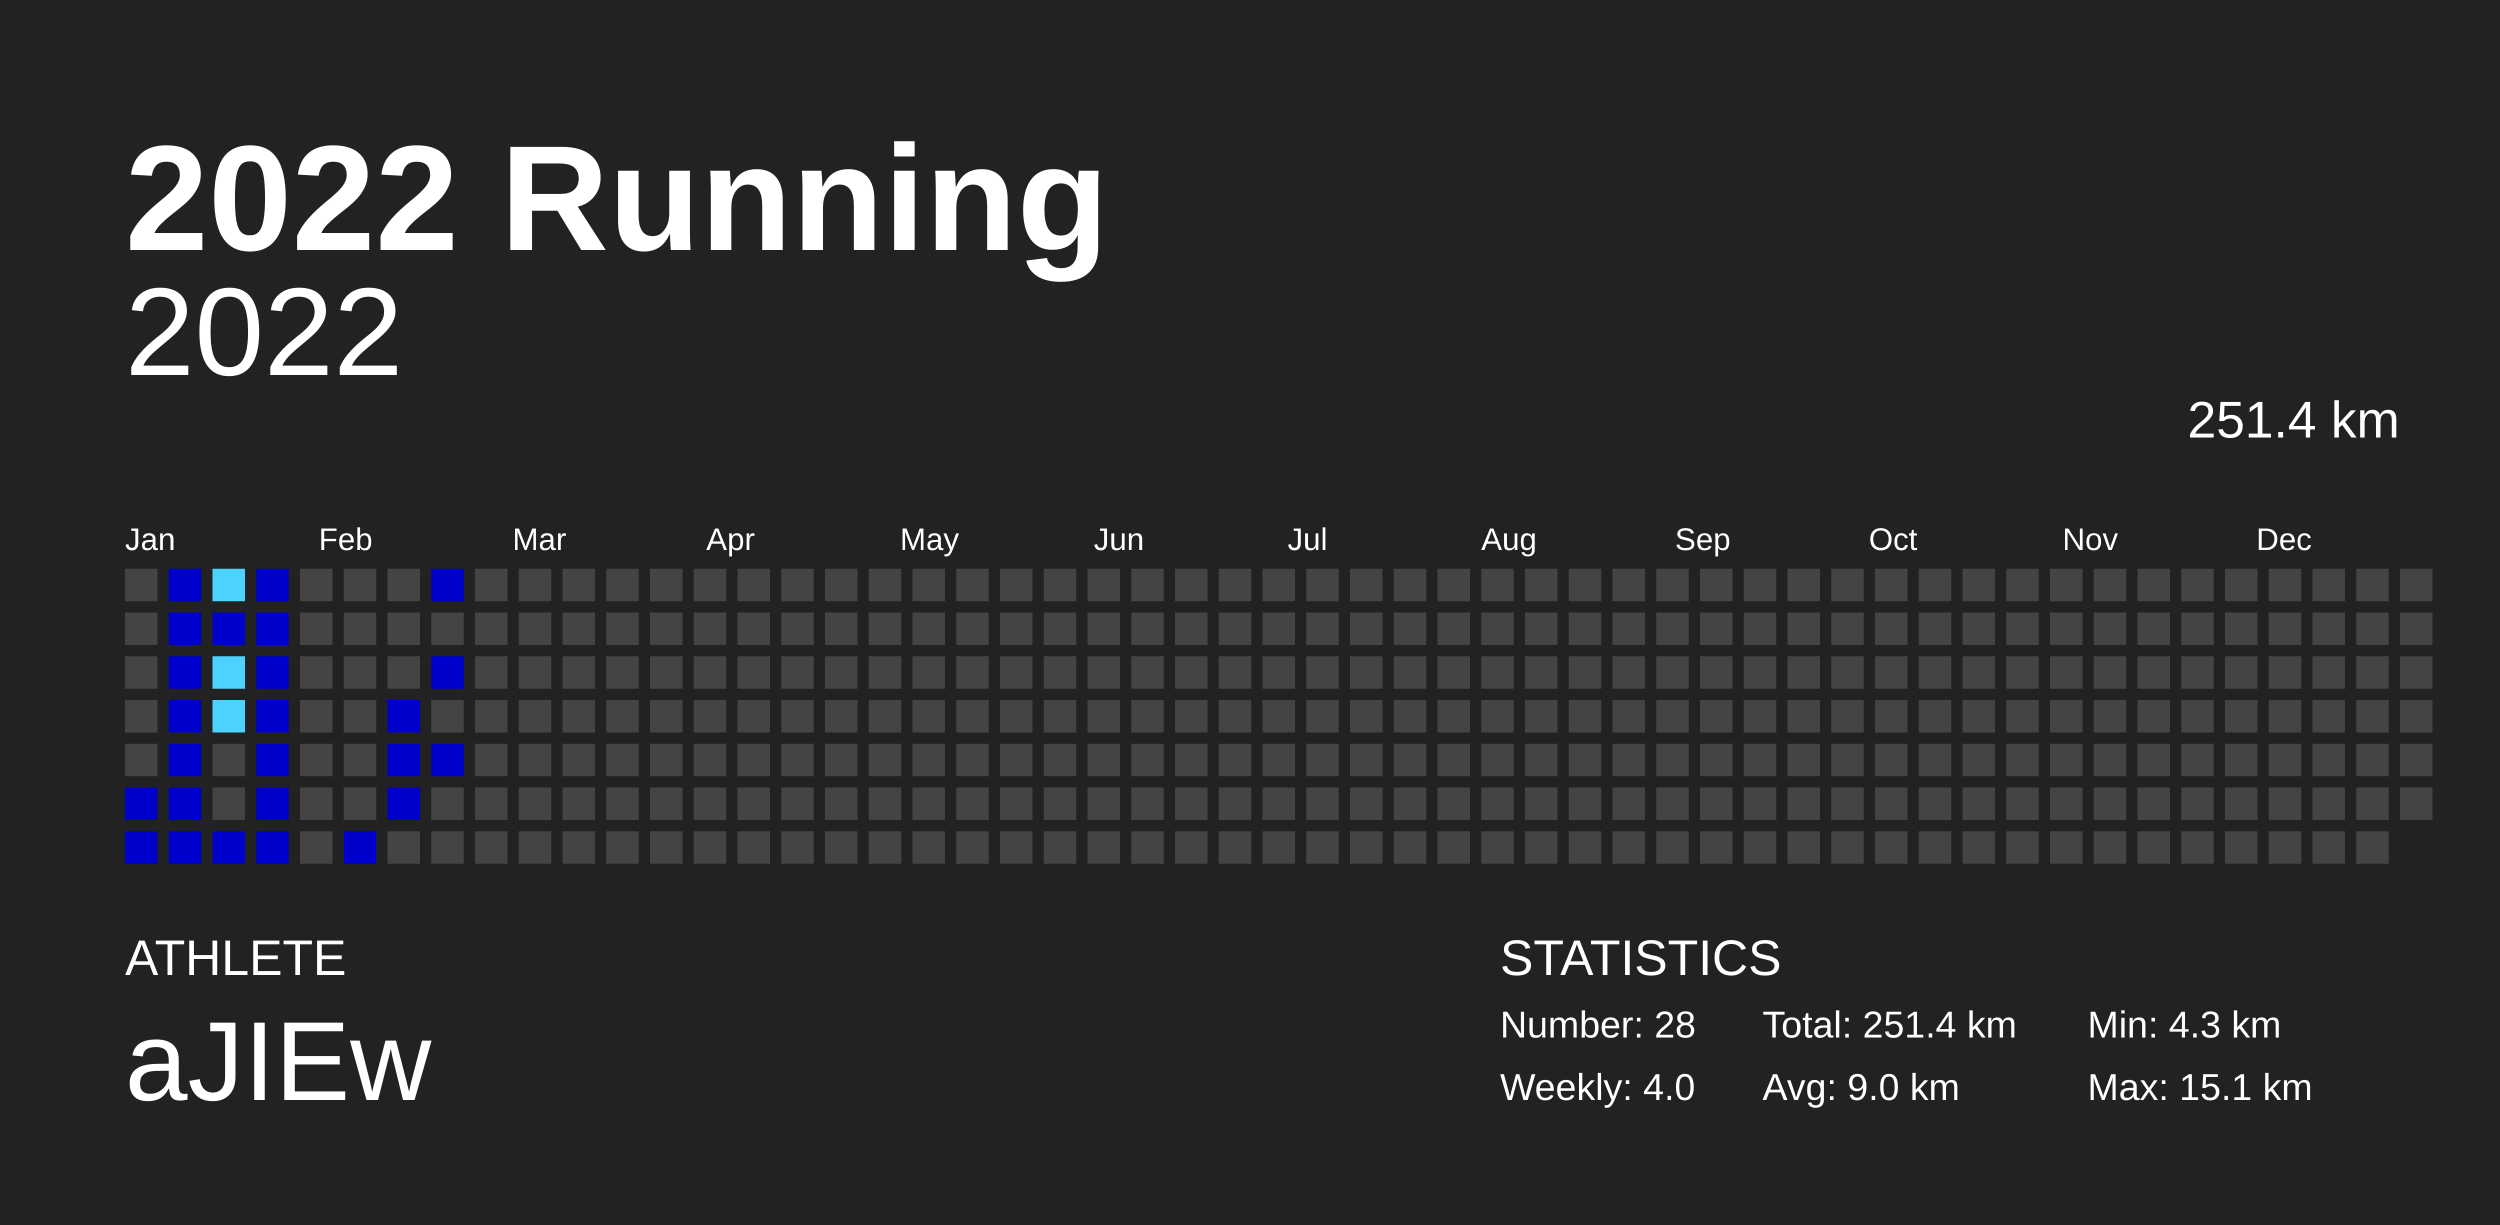
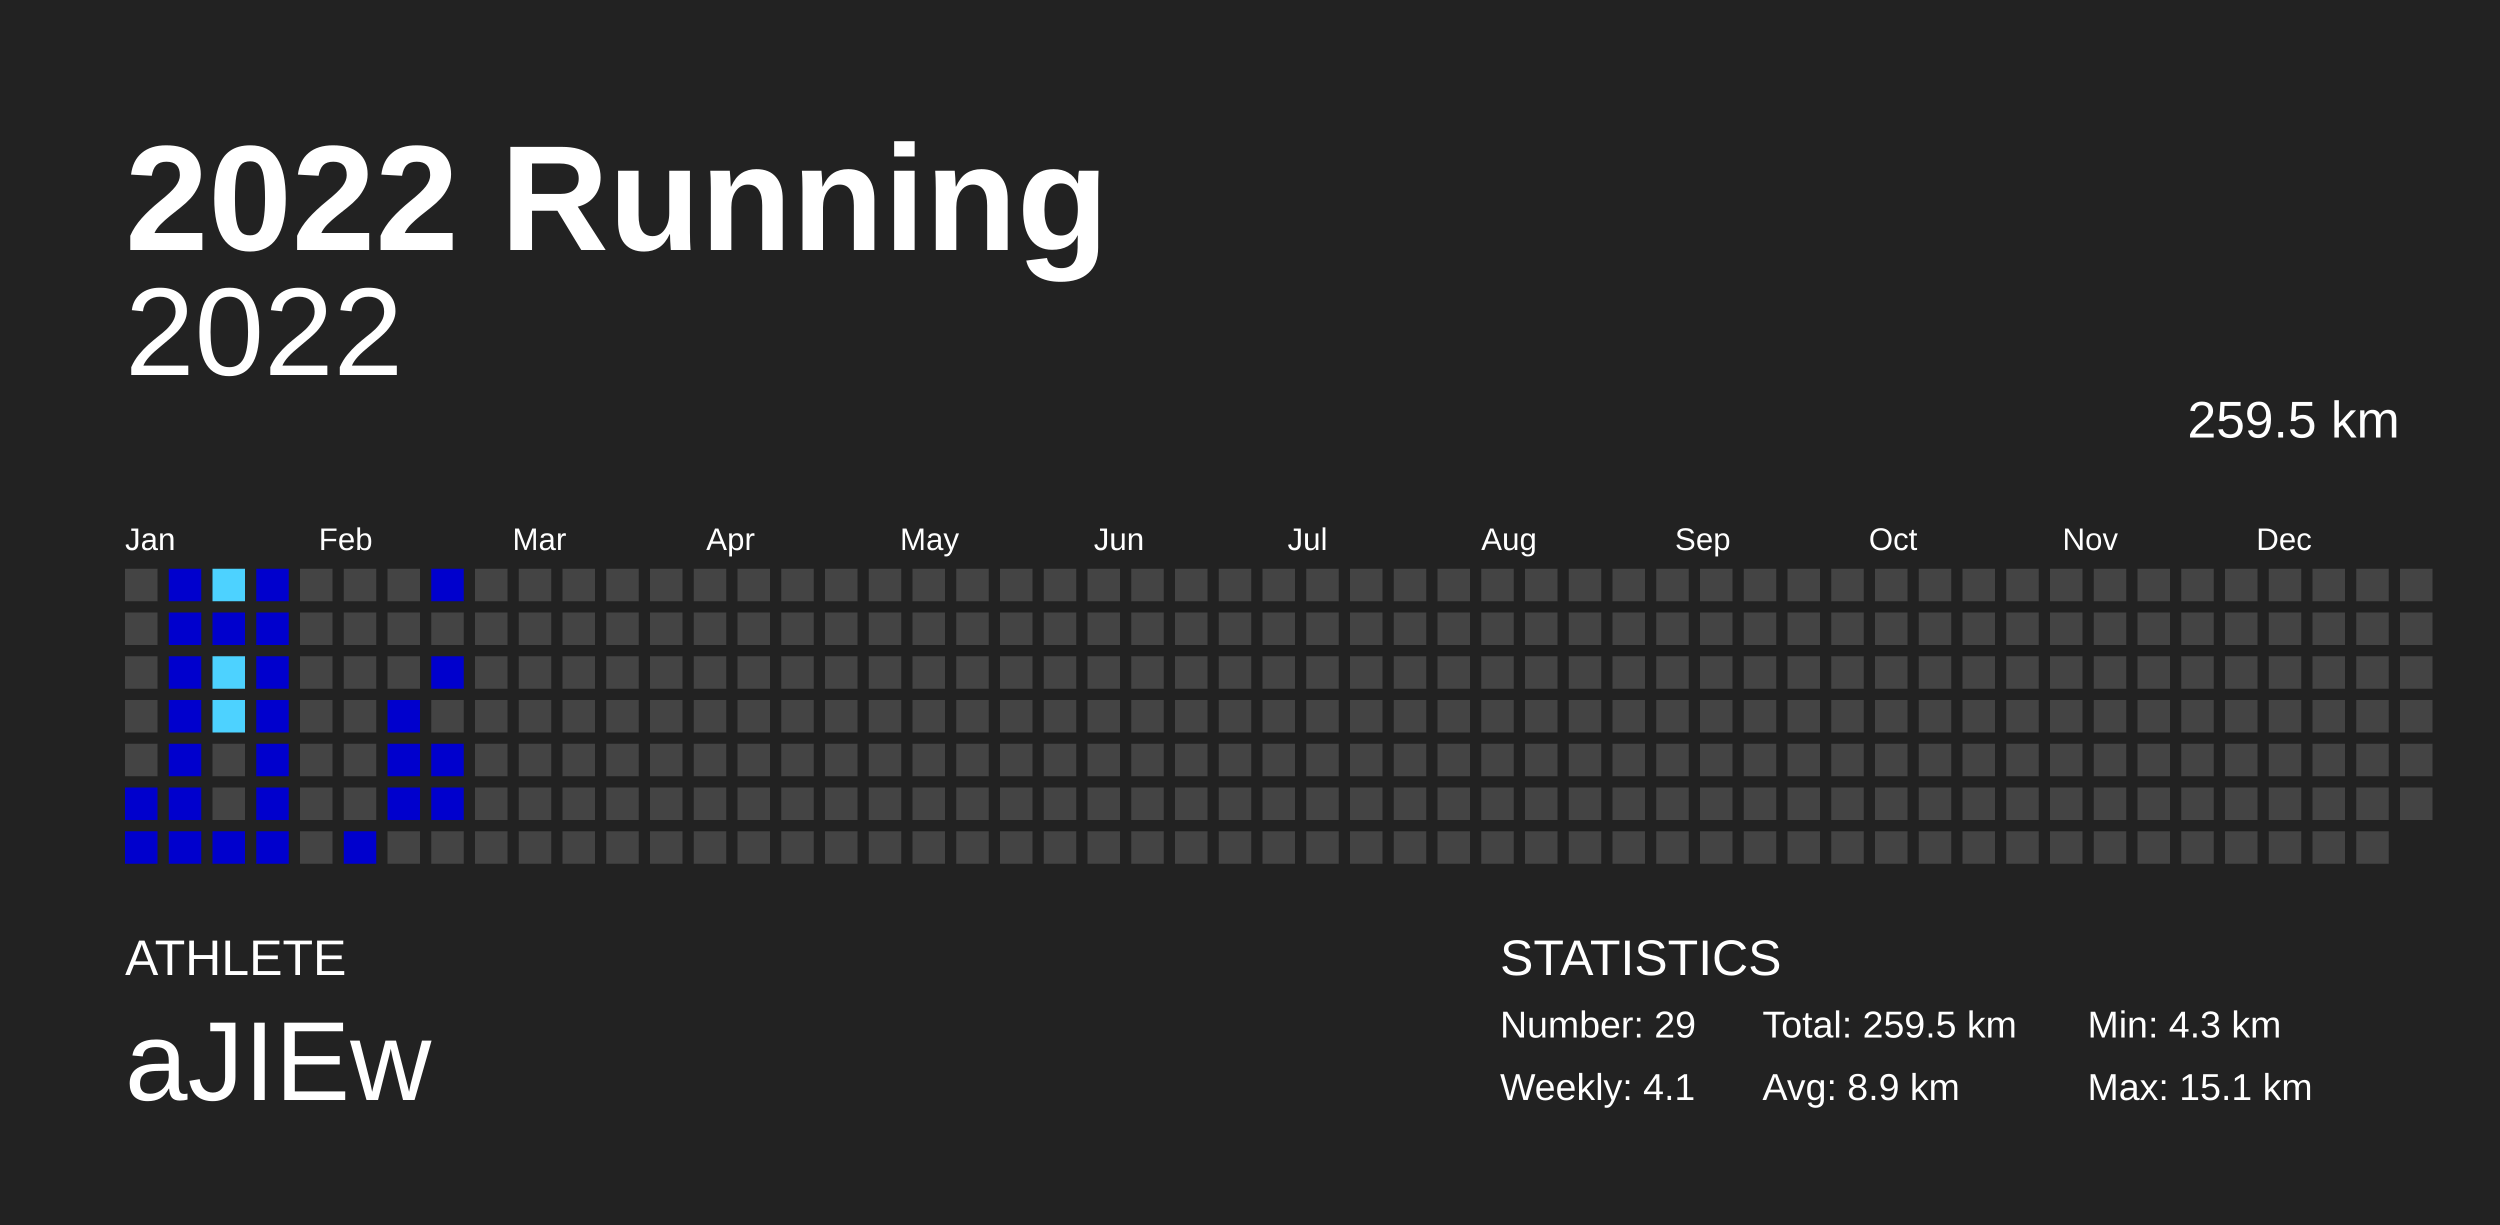
<svg xmlns="http://www.w3.org/2000/svg" baseProfile="full" height="98mm" version="1.1" viewBox="0,0,200,98" width="200mm">
  <defs />
  <rect fill="#222222" height="98" width="200" x="0" y="0" />
  <text fill="#FFFFFF" style="font-size:12px; font-family:Arial; font-weight:bold;" x="10" y="20">2022 Running</text>
  <text fill="#FFFFFF" style="font-size:4px; font-family:Arial" x="10" y="78">ATHLETE</text>
  <text fill="#FFFFFF" style="font-size:9px; font-family:Arial" x="10" y="88">aJIEw</text>
  <text fill="#FFFFFF" style="font-size:4px; font-family:Arial" x="120" y="78">STATISTICS</text>
-   <text fill="#FFFFFF" style="font-size:3px; font-family:Arial" x="120" y="83">Number: 28</text>
-   <text fill="#FFFFFF" style="font-size:3px; font-family:Arial" x="120" y="88">Weekly: 4.0</text>
-   <text fill="#FFFFFF" style="font-size:3px; font-family:Arial" x="141" y="83">Total: 251.4 km</text>
-   <text fill="#FFFFFF" style="font-size:3px; font-family:Arial" x="141" y="88">Avg: 9.0 km</text>
+   <text fill="#FFFFFF" style="font-size:3px; font-family:Arial" x="120" y="83">Number: 29</text>
+   <text fill="#FFFFFF" style="font-size:3px; font-family:Arial" x="120" y="88">Weekly: 4.1</text>
+   <text fill="#FFFFFF" style="font-size:3px; font-family:Arial" x="141" y="83">Total: 259.5 km</text>
+   <text fill="#FFFFFF" style="font-size:3px; font-family:Arial" x="141" y="88">Avg: 8.9 km</text>
  <text fill="#FFFFFF" style="font-size:3px; font-family:Arial" x="167" y="83">Min: 4.3 km</text>
  <text fill="#FFFFFF" style="font-size:3px; font-family:Arial" x="167" y="88">Max: 15.1 km</text>
  <text alignment-baseline="hanging" fill="#FFFFFF" style="font-size:10.0px; font-family:Arial;" x="10" y="30">2022</text>
-   <text alignment-baseline="hanging" fill="#FFFFFF" style="font-size:4.125px; font-family:Arial;" x="175" y="35">251.4 km</text>
+   <text alignment-baseline="hanging" fill="#FFFFFF" style="font-size:4.125px; font-family:Arial;" x="175" y="35">259.5 km</text>
  <text fill="#FFFFFF" style="font-size:2.5px; font-family:Arial" x="10.0" y="44">Jan</text>
  <text fill="#FFFFFF" style="font-size:2.5px; font-family:Arial" x="25.5" y="44">Feb</text>
  <text fill="#FFFFFF" style="font-size:2.5px; font-family:Arial" x="41.0" y="44">Mar</text>
  <text fill="#FFFFFF" style="font-size:2.5px; font-family:Arial" x="56.5" y="44">Apr</text>
  <text fill="#FFFFFF" style="font-size:2.5px; font-family:Arial" x="72.0" y="44">May</text>
  <text fill="#FFFFFF" style="font-size:2.5px; font-family:Arial" x="87.5" y="44">Jun</text>
  <text fill="#FFFFFF" style="font-size:2.5px; font-family:Arial" x="103.0" y="44">Jul</text>
  <text fill="#FFFFFF" style="font-size:2.5px; font-family:Arial" x="118.5" y="44">Aug</text>
  <text fill="#FFFFFF" style="font-size:2.5px; font-family:Arial" x="134.0" y="44">Sep</text>
  <text fill="#FFFFFF" style="font-size:2.5px; font-family:Arial" x="149.5" y="44">Oct</text>
  <text fill="#FFFFFF" style="font-size:2.5px; font-family:Arial" x="165.0" y="44">Nov</text>
  <text fill="#FFFFFF" style="font-size:2.5px; font-family:Arial" x="180.5" y="44">Dec</text>
  <rect fill="#444444" height="2.6" width="2.6" x="10.0" y="45.5" />
  <rect fill="#444444" height="2.6" width="2.6" x="10.0" y="49.0" />
  <rect fill="#444444" height="2.6" width="2.6" x="10.0" y="52.5" />
  <rect fill="#444444" height="2.6" width="2.6" x="10.0" y="56.0" />
  <rect fill="#444444" height="2.6" width="2.6" x="10.0" y="59.5" />
  <rect fill="mediumblue" height="2.6" width="2.6" x="10.0" y="63.0" />
  <rect fill="mediumblue" height="2.6" width="2.6" x="10.0" y="66.5" />
  <rect fill="mediumblue" height="2.6" width="2.6" x="13.5" y="45.5" />
  <rect fill="mediumblue" height="2.6" width="2.6" x="13.5" y="49.0" />
  <rect fill="mediumblue" height="2.6" width="2.6" x="13.5" y="52.5" />
  <rect fill="mediumblue" height="2.6" width="2.6" x="13.5" y="56.0" />
  <rect fill="mediumblue" height="2.6" width="2.6" x="13.5" y="59.5" />
  <rect fill="mediumblue" height="2.6" width="2.6" x="13.5" y="63.0" />
  <rect fill="mediumblue" height="2.6" width="2.6" x="13.5" y="66.5" />
  <rect fill="#4dd2ff" height="2.6" width="2.6" x="17.0" y="45.5" />
  <rect fill="mediumblue" height="2.6" width="2.6" x="17.0" y="49.0" />
  <rect fill="#4dd2ff" height="2.6" width="2.6" x="17.0" y="52.5" />
  <rect fill="#4dd2ff" height="2.6" width="2.6" x="17.0" y="56.0" />
  <rect fill="#444444" height="2.6" width="2.6" x="17.0" y="59.5" />
  <rect fill="#444444" height="2.6" width="2.6" x="17.0" y="63.0" />
  <rect fill="mediumblue" height="2.6" width="2.6" x="17.0" y="66.5" />
  <rect fill="mediumblue" height="2.6" width="2.6" x="20.5" y="45.5" />
  <rect fill="mediumblue" height="2.6" width="2.6" x="20.5" y="49.0" />
  <rect fill="mediumblue" height="2.6" width="2.6" x="20.5" y="52.5" />
  <rect fill="mediumblue" height="2.6" width="2.6" x="20.5" y="56.0" />
  <rect fill="mediumblue" height="2.6" width="2.6" x="20.5" y="59.5" />
  <rect fill="mediumblue" height="2.6" width="2.6" x="20.5" y="63.0" />
  <rect fill="mediumblue" height="2.6" width="2.6" x="20.5" y="66.5" />
  <rect fill="#444444" height="2.6" width="2.6" x="24.0" y="45.5" />
  <rect fill="#444444" height="2.6" width="2.6" x="24.0" y="49.0" />
  <rect fill="#444444" height="2.6" width="2.6" x="24.0" y="52.5" />
  <rect fill="#444444" height="2.6" width="2.6" x="24.0" y="56.0" />
  <rect fill="#444444" height="2.6" width="2.6" x="24.0" y="59.5" />
  <rect fill="#444444" height="2.6" width="2.6" x="24.0" y="63.0" />
  <rect fill="#444444" height="2.6" width="2.6" x="24.0" y="66.5" />
  <rect fill="#444444" height="2.6" width="2.6" x="27.5" y="45.5" />
  <rect fill="#444444" height="2.6" width="2.6" x="27.5" y="49.0" />
  <rect fill="#444444" height="2.6" width="2.6" x="27.5" y="52.5" />
  <rect fill="#444444" height="2.6" width="2.6" x="27.5" y="56.0" />
  <rect fill="#444444" height="2.6" width="2.6" x="27.5" y="59.5" />
  <rect fill="#444444" height="2.6" width="2.6" x="27.5" y="63.0" />
  <rect fill="mediumblue" height="2.6" width="2.6" x="27.5" y="66.5" />
  <rect fill="#444444" height="2.6" width="2.6" x="31.0" y="45.5" />
  <rect fill="#444444" height="2.6" width="2.6" x="31.0" y="49.0" />
  <rect fill="#444444" height="2.6" width="2.6" x="31.0" y="52.5" />
  <rect fill="mediumblue" height="2.6" width="2.6" x="31.0" y="56.0" />
  <rect fill="mediumblue" height="2.6" width="2.6" x="31.0" y="59.5" />
  <rect fill="mediumblue" height="2.6" width="2.6" x="31.0" y="63.0" />
  <rect fill="#444444" height="2.6" width="2.6" x="31.0" y="66.5" />
  <rect fill="mediumblue" height="2.6" width="2.6" x="34.5" y="45.5" />
  <rect fill="#444444" height="2.6" width="2.6" x="34.5" y="49.0" />
  <rect fill="mediumblue" height="2.6" width="2.6" x="34.5" y="52.5" />
  <rect fill="#444444" height="2.6" width="2.6" x="34.5" y="56.0" />
  <rect fill="mediumblue" height="2.6" width="2.6" x="34.5" y="59.5" />
-   <rect fill="#444444" height="2.6" width="2.6" x="34.5" y="63.0" />
+   <rect fill="mediumblue" height="2.6" width="2.6" x="34.5" y="63.0" />
  <rect fill="#444444" height="2.6" width="2.6" x="34.5" y="66.5" />
  <rect fill="#444444" height="2.6" width="2.6" x="38.0" y="45.5" />
  <rect fill="#444444" height="2.6" width="2.6" x="38.0" y="49.0" />
  <rect fill="#444444" height="2.6" width="2.6" x="38.0" y="52.5" />
  <rect fill="#444444" height="2.6" width="2.6" x="38.0" y="56.0" />
  <rect fill="#444444" height="2.6" width="2.6" x="38.0" y="59.5" />
  <rect fill="#444444" height="2.6" width="2.6" x="38.0" y="63.0" />
  <rect fill="#444444" height="2.6" width="2.6" x="38.0" y="66.5" />
  <rect fill="#444444" height="2.6" width="2.6" x="41.5" y="45.5" />
  <rect fill="#444444" height="2.6" width="2.6" x="41.5" y="49.0" />
  <rect fill="#444444" height="2.6" width="2.6" x="41.5" y="52.5" />
  <rect fill="#444444" height="2.6" width="2.6" x="41.5" y="56.0" />
  <rect fill="#444444" height="2.6" width="2.6" x="41.5" y="59.5" />
  <rect fill="#444444" height="2.6" width="2.6" x="41.5" y="63.0" />
  <rect fill="#444444" height="2.6" width="2.6" x="41.5" y="66.5" />
  <rect fill="#444444" height="2.6" width="2.6" x="45.0" y="45.5" />
  <rect fill="#444444" height="2.6" width="2.6" x="45.0" y="49.0" />
  <rect fill="#444444" height="2.6" width="2.6" x="45.0" y="52.5" />
  <rect fill="#444444" height="2.6" width="2.6" x="45.0" y="56.0" />
  <rect fill="#444444" height="2.6" width="2.6" x="45.0" y="59.5" />
  <rect fill="#444444" height="2.6" width="2.6" x="45.0" y="63.0" />
  <rect fill="#444444" height="2.6" width="2.6" x="45.0" y="66.5" />
  <rect fill="#444444" height="2.6" width="2.6" x="48.5" y="45.5" />
  <rect fill="#444444" height="2.6" width="2.6" x="48.5" y="49.0" />
  <rect fill="#444444" height="2.6" width="2.6" x="48.5" y="52.5" />
  <rect fill="#444444" height="2.6" width="2.6" x="48.5" y="56.0" />
  <rect fill="#444444" height="2.6" width="2.6" x="48.5" y="59.5" />
  <rect fill="#444444" height="2.6" width="2.6" x="48.5" y="63.0" />
  <rect fill="#444444" height="2.6" width="2.6" x="48.5" y="66.5" />
  <rect fill="#444444" height="2.6" width="2.6" x="52.0" y="45.5" />
  <rect fill="#444444" height="2.6" width="2.6" x="52.0" y="49.0" />
  <rect fill="#444444" height="2.6" width="2.6" x="52.0" y="52.5" />
  <rect fill="#444444" height="2.6" width="2.6" x="52.0" y="56.0" />
  <rect fill="#444444" height="2.6" width="2.6" x="52.0" y="59.5" />
  <rect fill="#444444" height="2.6" width="2.6" x="52.0" y="63.0" />
  <rect fill="#444444" height="2.6" width="2.6" x="52.0" y="66.5" />
  <rect fill="#444444" height="2.6" width="2.6" x="55.5" y="45.5" />
  <rect fill="#444444" height="2.6" width="2.6" x="55.5" y="49.0" />
  <rect fill="#444444" height="2.6" width="2.6" x="55.5" y="52.5" />
  <rect fill="#444444" height="2.6" width="2.6" x="55.5" y="56.0" />
  <rect fill="#444444" height="2.6" width="2.6" x="55.5" y="59.5" />
  <rect fill="#444444" height="2.6" width="2.6" x="55.5" y="63.0" />
  <rect fill="#444444" height="2.6" width="2.6" x="55.5" y="66.5" />
  <rect fill="#444444" height="2.6" width="2.6" x="59.0" y="45.5" />
  <rect fill="#444444" height="2.6" width="2.6" x="59.0" y="49.0" />
  <rect fill="#444444" height="2.6" width="2.6" x="59.0" y="52.5" />
  <rect fill="#444444" height="2.6" width="2.6" x="59.0" y="56.0" />
  <rect fill="#444444" height="2.6" width="2.6" x="59.0" y="59.5" />
  <rect fill="#444444" height="2.6" width="2.6" x="59.0" y="63.0" />
  <rect fill="#444444" height="2.6" width="2.6" x="59.0" y="66.5" />
  <rect fill="#444444" height="2.6" width="2.6" x="62.5" y="45.5" />
  <rect fill="#444444" height="2.6" width="2.6" x="62.5" y="49.0" />
  <rect fill="#444444" height="2.6" width="2.6" x="62.5" y="52.5" />
  <rect fill="#444444" height="2.6" width="2.6" x="62.5" y="56.0" />
  <rect fill="#444444" height="2.6" width="2.6" x="62.5" y="59.5" />
  <rect fill="#444444" height="2.6" width="2.6" x="62.5" y="63.0" />
  <rect fill="#444444" height="2.6" width="2.6" x="62.5" y="66.5" />
  <rect fill="#444444" height="2.6" width="2.6" x="66.0" y="45.5" />
  <rect fill="#444444" height="2.6" width="2.6" x="66.0" y="49.0" />
  <rect fill="#444444" height="2.6" width="2.6" x="66.0" y="52.5" />
  <rect fill="#444444" height="2.6" width="2.6" x="66.0" y="56.0" />
  <rect fill="#444444" height="2.6" width="2.6" x="66.0" y="59.5" />
  <rect fill="#444444" height="2.6" width="2.6" x="66.0" y="63.0" />
  <rect fill="#444444" height="2.6" width="2.6" x="66.0" y="66.5" />
  <rect fill="#444444" height="2.6" width="2.6" x="69.5" y="45.5" />
  <rect fill="#444444" height="2.6" width="2.6" x="69.5" y="49.0" />
  <rect fill="#444444" height="2.6" width="2.6" x="69.5" y="52.5" />
  <rect fill="#444444" height="2.6" width="2.6" x="69.5" y="56.0" />
  <rect fill="#444444" height="2.6" width="2.6" x="69.5" y="59.5" />
  <rect fill="#444444" height="2.6" width="2.6" x="69.5" y="63.0" />
  <rect fill="#444444" height="2.6" width="2.6" x="69.5" y="66.5" />
  <rect fill="#444444" height="2.6" width="2.6" x="73.0" y="45.5" />
  <rect fill="#444444" height="2.6" width="2.6" x="73.0" y="49.0" />
  <rect fill="#444444" height="2.6" width="2.6" x="73.0" y="52.5" />
  <rect fill="#444444" height="2.6" width="2.6" x="73.0" y="56.0" />
  <rect fill="#444444" height="2.6" width="2.6" x="73.0" y="59.5" />
  <rect fill="#444444" height="2.6" width="2.6" x="73.0" y="63.0" />
  <rect fill="#444444" height="2.6" width="2.6" x="73.0" y="66.5" />
  <rect fill="#444444" height="2.6" width="2.6" x="76.5" y="45.5" />
  <rect fill="#444444" height="2.6" width="2.6" x="76.5" y="49.0" />
  <rect fill="#444444" height="2.6" width="2.6" x="76.5" y="52.5" />
  <rect fill="#444444" height="2.6" width="2.6" x="76.5" y="56.0" />
  <rect fill="#444444" height="2.6" width="2.6" x="76.5" y="59.5" />
  <rect fill="#444444" height="2.6" width="2.6" x="76.5" y="63.0" />
  <rect fill="#444444" height="2.6" width="2.6" x="76.5" y="66.5" />
  <rect fill="#444444" height="2.6" width="2.6" x="80.0" y="45.5" />
  <rect fill="#444444" height="2.6" width="2.6" x="80.0" y="49.0" />
  <rect fill="#444444" height="2.6" width="2.6" x="80.0" y="52.5" />
  <rect fill="#444444" height="2.6" width="2.6" x="80.0" y="56.0" />
  <rect fill="#444444" height="2.6" width="2.6" x="80.0" y="59.5" />
  <rect fill="#444444" height="2.6" width="2.6" x="80.0" y="63.0" />
  <rect fill="#444444" height="2.6" width="2.6" x="80.0" y="66.5" />
  <rect fill="#444444" height="2.6" width="2.6" x="83.5" y="45.5" />
  <rect fill="#444444" height="2.6" width="2.6" x="83.5" y="49.0" />
  <rect fill="#444444" height="2.6" width="2.6" x="83.5" y="52.5" />
  <rect fill="#444444" height="2.6" width="2.6" x="83.5" y="56.0" />
  <rect fill="#444444" height="2.6" width="2.6" x="83.5" y="59.5" />
  <rect fill="#444444" height="2.6" width="2.6" x="83.5" y="63.0" />
  <rect fill="#444444" height="2.6" width="2.6" x="83.5" y="66.5" />
  <rect fill="#444444" height="2.6" width="2.6" x="87.0" y="45.5" />
  <rect fill="#444444" height="2.6" width="2.6" x="87.0" y="49.0" />
  <rect fill="#444444" height="2.6" width="2.6" x="87.0" y="52.5" />
  <rect fill="#444444" height="2.6" width="2.6" x="87.0" y="56.0" />
  <rect fill="#444444" height="2.6" width="2.6" x="87.0" y="59.5" />
  <rect fill="#444444" height="2.6" width="2.6" x="87.0" y="63.0" />
  <rect fill="#444444" height="2.6" width="2.6" x="87.0" y="66.5" />
  <rect fill="#444444" height="2.6" width="2.6" x="90.5" y="45.5" />
  <rect fill="#444444" height="2.6" width="2.6" x="90.5" y="49.0" />
  <rect fill="#444444" height="2.6" width="2.6" x="90.5" y="52.5" />
  <rect fill="#444444" height="2.6" width="2.6" x="90.5" y="56.0" />
  <rect fill="#444444" height="2.6" width="2.6" x="90.5" y="59.5" />
  <rect fill="#444444" height="2.6" width="2.6" x="90.5" y="63.0" />
  <rect fill="#444444" height="2.6" width="2.6" x="90.5" y="66.5" />
  <rect fill="#444444" height="2.6" width="2.6" x="94.0" y="45.5" />
  <rect fill="#444444" height="2.6" width="2.6" x="94.0" y="49.0" />
  <rect fill="#444444" height="2.6" width="2.6" x="94.0" y="52.5" />
  <rect fill="#444444" height="2.6" width="2.6" x="94.0" y="56.0" />
  <rect fill="#444444" height="2.6" width="2.6" x="94.0" y="59.5" />
  <rect fill="#444444" height="2.6" width="2.6" x="94.0" y="63.0" />
  <rect fill="#444444" height="2.6" width="2.6" x="94.0" y="66.5" />
  <rect fill="#444444" height="2.6" width="2.6" x="97.5" y="45.5" />
  <rect fill="#444444" height="2.6" width="2.6" x="97.5" y="49.0" />
  <rect fill="#444444" height="2.6" width="2.6" x="97.5" y="52.5" />
  <rect fill="#444444" height="2.6" width="2.6" x="97.5" y="56.0" />
  <rect fill="#444444" height="2.6" width="2.6" x="97.5" y="59.5" />
  <rect fill="#444444" height="2.6" width="2.6" x="97.5" y="63.0" />
  <rect fill="#444444" height="2.6" width="2.6" x="97.5" y="66.5" />
  <rect fill="#444444" height="2.6" width="2.6" x="101.0" y="45.5" />
  <rect fill="#444444" height="2.6" width="2.6" x="101.0" y="49.0" />
  <rect fill="#444444" height="2.6" width="2.6" x="101.0" y="52.5" />
  <rect fill="#444444" height="2.6" width="2.6" x="101.0" y="56.0" />
  <rect fill="#444444" height="2.6" width="2.6" x="101.0" y="59.5" />
  <rect fill="#444444" height="2.6" width="2.6" x="101.0" y="63.0" />
  <rect fill="#444444" height="2.6" width="2.6" x="101.0" y="66.5" />
  <rect fill="#444444" height="2.6" width="2.6" x="104.5" y="45.5" />
  <rect fill="#444444" height="2.6" width="2.6" x="104.5" y="49.0" />
  <rect fill="#444444" height="2.6" width="2.6" x="104.5" y="52.5" />
  <rect fill="#444444" height="2.6" width="2.6" x="104.5" y="56.0" />
  <rect fill="#444444" height="2.6" width="2.6" x="104.5" y="59.5" />
  <rect fill="#444444" height="2.6" width="2.6" x="104.5" y="63.0" />
  <rect fill="#444444" height="2.6" width="2.6" x="104.5" y="66.5" />
  <rect fill="#444444" height="2.6" width="2.6" x="108.0" y="45.5" />
  <rect fill="#444444" height="2.6" width="2.6" x="108.0" y="49.0" />
  <rect fill="#444444" height="2.6" width="2.6" x="108.0" y="52.5" />
  <rect fill="#444444" height="2.6" width="2.6" x="108.0" y="56.0" />
  <rect fill="#444444" height="2.6" width="2.6" x="108.0" y="59.5" />
  <rect fill="#444444" height="2.6" width="2.6" x="108.0" y="63.0" />
  <rect fill="#444444" height="2.6" width="2.6" x="108.0" y="66.5" />
  <rect fill="#444444" height="2.6" width="2.6" x="111.5" y="45.5" />
  <rect fill="#444444" height="2.6" width="2.6" x="111.5" y="49.0" />
  <rect fill="#444444" height="2.6" width="2.6" x="111.5" y="52.5" />
  <rect fill="#444444" height="2.6" width="2.6" x="111.5" y="56.0" />
  <rect fill="#444444" height="2.6" width="2.6" x="111.5" y="59.5" />
  <rect fill="#444444" height="2.6" width="2.6" x="111.5" y="63.0" />
  <rect fill="#444444" height="2.6" width="2.6" x="111.5" y="66.5" />
  <rect fill="#444444" height="2.6" width="2.6" x="115.0" y="45.5" />
  <rect fill="#444444" height="2.6" width="2.6" x="115.0" y="49.0" />
  <rect fill="#444444" height="2.6" width="2.6" x="115.0" y="52.5" />
  <rect fill="#444444" height="2.6" width="2.6" x="115.0" y="56.0" />
  <rect fill="#444444" height="2.6" width="2.6" x="115.0" y="59.5" />
  <rect fill="#444444" height="2.6" width="2.6" x="115.0" y="63.0" />
  <rect fill="#444444" height="2.6" width="2.6" x="115.0" y="66.5" />
  <rect fill="#444444" height="2.6" width="2.6" x="118.5" y="45.5" />
  <rect fill="#444444" height="2.6" width="2.6" x="118.5" y="49.0" />
  <rect fill="#444444" height="2.6" width="2.6" x="118.5" y="52.5" />
  <rect fill="#444444" height="2.6" width="2.6" x="118.5" y="56.0" />
  <rect fill="#444444" height="2.6" width="2.6" x="118.5" y="59.5" />
  <rect fill="#444444" height="2.6" width="2.6" x="118.5" y="63.0" />
  <rect fill="#444444" height="2.6" width="2.6" x="118.5" y="66.5" />
  <rect fill="#444444" height="2.6" width="2.6" x="122.0" y="45.5" />
  <rect fill="#444444" height="2.6" width="2.6" x="122.0" y="49.0" />
  <rect fill="#444444" height="2.6" width="2.6" x="122.0" y="52.5" />
  <rect fill="#444444" height="2.6" width="2.6" x="122.0" y="56.0" />
  <rect fill="#444444" height="2.6" width="2.6" x="122.0" y="59.5" />
  <rect fill="#444444" height="2.6" width="2.6" x="122.0" y="63.0" />
  <rect fill="#444444" height="2.6" width="2.6" x="122.0" y="66.5" />
  <rect fill="#444444" height="2.6" width="2.6" x="125.5" y="45.5" />
  <rect fill="#444444" height="2.6" width="2.6" x="125.5" y="49.0" />
  <rect fill="#444444" height="2.6" width="2.6" x="125.5" y="52.5" />
  <rect fill="#444444" height="2.6" width="2.6" x="125.5" y="56.0" />
  <rect fill="#444444" height="2.6" width="2.6" x="125.5" y="59.5" />
  <rect fill="#444444" height="2.6" width="2.6" x="125.5" y="63.0" />
  <rect fill="#444444" height="2.6" width="2.6" x="125.5" y="66.5" />
  <rect fill="#444444" height="2.6" width="2.6" x="129.0" y="45.5" />
  <rect fill="#444444" height="2.6" width="2.6" x="129.0" y="49.0" />
  <rect fill="#444444" height="2.6" width="2.6" x="129.0" y="52.5" />
  <rect fill="#444444" height="2.6" width="2.6" x="129.0" y="56.0" />
  <rect fill="#444444" height="2.6" width="2.6" x="129.0" y="59.5" />
  <rect fill="#444444" height="2.6" width="2.6" x="129.0" y="63.0" />
  <rect fill="#444444" height="2.6" width="2.6" x="129.0" y="66.5" />
  <rect fill="#444444" height="2.6" width="2.6" x="132.5" y="45.5" />
  <rect fill="#444444" height="2.6" width="2.6" x="132.5" y="49.0" />
  <rect fill="#444444" height="2.6" width="2.6" x="132.5" y="52.5" />
  <rect fill="#444444" height="2.6" width="2.6" x="132.5" y="56.0" />
  <rect fill="#444444" height="2.6" width="2.6" x="132.5" y="59.5" />
  <rect fill="#444444" height="2.6" width="2.6" x="132.5" y="63.0" />
  <rect fill="#444444" height="2.6" width="2.6" x="132.5" y="66.5" />
  <rect fill="#444444" height="2.6" width="2.6" x="136.0" y="45.5" />
  <rect fill="#444444" height="2.6" width="2.6" x="136.0" y="49.0" />
  <rect fill="#444444" height="2.6" width="2.6" x="136.0" y="52.5" />
  <rect fill="#444444" height="2.6" width="2.6" x="136.0" y="56.0" />
  <rect fill="#444444" height="2.6" width="2.6" x="136.0" y="59.5" />
  <rect fill="#444444" height="2.6" width="2.6" x="136.0" y="63.0" />
  <rect fill="#444444" height="2.6" width="2.6" x="136.0" y="66.5" />
  <rect fill="#444444" height="2.6" width="2.6" x="139.5" y="45.5" />
  <rect fill="#444444" height="2.6" width="2.6" x="139.5" y="49.0" />
  <rect fill="#444444" height="2.6" width="2.6" x="139.5" y="52.5" />
  <rect fill="#444444" height="2.6" width="2.6" x="139.5" y="56.0" />
  <rect fill="#444444" height="2.6" width="2.6" x="139.5" y="59.5" />
  <rect fill="#444444" height="2.6" width="2.6" x="139.5" y="63.0" />
  <rect fill="#444444" height="2.6" width="2.6" x="139.5" y="66.5" />
  <rect fill="#444444" height="2.6" width="2.6" x="143.0" y="45.5" />
  <rect fill="#444444" height="2.6" width="2.6" x="143.0" y="49.0" />
  <rect fill="#444444" height="2.6" width="2.6" x="143.0" y="52.5" />
  <rect fill="#444444" height="2.6" width="2.6" x="143.0" y="56.0" />
  <rect fill="#444444" height="2.6" width="2.6" x="143.0" y="59.5" />
  <rect fill="#444444" height="2.6" width="2.6" x="143.0" y="63.0" />
  <rect fill="#444444" height="2.6" width="2.6" x="143.0" y="66.5" />
  <rect fill="#444444" height="2.6" width="2.6" x="146.5" y="45.5" />
  <rect fill="#444444" height="2.6" width="2.6" x="146.5" y="49.0" />
  <rect fill="#444444" height="2.6" width="2.6" x="146.5" y="52.5" />
  <rect fill="#444444" height="2.6" width="2.6" x="146.5" y="56.0" />
  <rect fill="#444444" height="2.6" width="2.6" x="146.5" y="59.5" />
  <rect fill="#444444" height="2.6" width="2.6" x="146.5" y="63.0" />
  <rect fill="#444444" height="2.6" width="2.6" x="146.5" y="66.5" />
  <rect fill="#444444" height="2.6" width="2.6" x="150.0" y="45.5" />
  <rect fill="#444444" height="2.6" width="2.6" x="150.0" y="49.0" />
  <rect fill="#444444" height="2.6" width="2.6" x="150.0" y="52.5" />
  <rect fill="#444444" height="2.6" width="2.6" x="150.0" y="56.0" />
  <rect fill="#444444" height="2.6" width="2.6" x="150.0" y="59.5" />
  <rect fill="#444444" height="2.6" width="2.6" x="150.0" y="63.0" />
  <rect fill="#444444" height="2.6" width="2.6" x="150.0" y="66.5" />
  <rect fill="#444444" height="2.6" width="2.6" x="153.5" y="45.5" />
  <rect fill="#444444" height="2.6" width="2.6" x="153.5" y="49.0" />
  <rect fill="#444444" height="2.6" width="2.6" x="153.5" y="52.5" />
  <rect fill="#444444" height="2.6" width="2.6" x="153.5" y="56.0" />
  <rect fill="#444444" height="2.6" width="2.6" x="153.5" y="59.5" />
  <rect fill="#444444" height="2.6" width="2.6" x="153.5" y="63.0" />
  <rect fill="#444444" height="2.6" width="2.6" x="153.5" y="66.5" />
  <rect fill="#444444" height="2.6" width="2.6" x="157.0" y="45.5" />
  <rect fill="#444444" height="2.6" width="2.6" x="157.0" y="49.0" />
  <rect fill="#444444" height="2.6" width="2.6" x="157.0" y="52.5" />
  <rect fill="#444444" height="2.6" width="2.6" x="157.0" y="56.0" />
  <rect fill="#444444" height="2.6" width="2.6" x="157.0" y="59.5" />
  <rect fill="#444444" height="2.6" width="2.6" x="157.0" y="63.0" />
  <rect fill="#444444" height="2.6" width="2.6" x="157.0" y="66.5" />
  <rect fill="#444444" height="2.6" width="2.6" x="160.5" y="45.5" />
  <rect fill="#444444" height="2.6" width="2.6" x="160.5" y="49.0" />
  <rect fill="#444444" height="2.6" width="2.6" x="160.5" y="52.5" />
  <rect fill="#444444" height="2.6" width="2.6" x="160.5" y="56.0" />
  <rect fill="#444444" height="2.6" width="2.6" x="160.5" y="59.5" />
  <rect fill="#444444" height="2.6" width="2.6" x="160.5" y="63.0" />
  <rect fill="#444444" height="2.6" width="2.6" x="160.5" y="66.5" />
  <rect fill="#444444" height="2.6" width="2.6" x="164.0" y="45.5" />
  <rect fill="#444444" height="2.6" width="2.6" x="164.0" y="49.0" />
  <rect fill="#444444" height="2.6" width="2.6" x="164.0" y="52.5" />
  <rect fill="#444444" height="2.6" width="2.6" x="164.0" y="56.0" />
  <rect fill="#444444" height="2.6" width="2.6" x="164.0" y="59.5" />
  <rect fill="#444444" height="2.6" width="2.6" x="164.0" y="63.0" />
  <rect fill="#444444" height="2.6" width="2.6" x="164.0" y="66.5" />
  <rect fill="#444444" height="2.6" width="2.6" x="167.5" y="45.5" />
  <rect fill="#444444" height="2.6" width="2.6" x="167.5" y="49.0" />
  <rect fill="#444444" height="2.6" width="2.6" x="167.5" y="52.5" />
  <rect fill="#444444" height="2.6" width="2.6" x="167.5" y="56.0" />
  <rect fill="#444444" height="2.6" width="2.6" x="167.5" y="59.5" />
  <rect fill="#444444" height="2.6" width="2.6" x="167.5" y="63.0" />
  <rect fill="#444444" height="2.6" width="2.6" x="167.5" y="66.5" />
  <rect fill="#444444" height="2.6" width="2.6" x="171.0" y="45.5" />
  <rect fill="#444444" height="2.6" width="2.6" x="171.0" y="49.0" />
  <rect fill="#444444" height="2.6" width="2.6" x="171.0" y="52.5" />
  <rect fill="#444444" height="2.6" width="2.6" x="171.0" y="56.0" />
  <rect fill="#444444" height="2.6" width="2.6" x="171.0" y="59.5" />
  <rect fill="#444444" height="2.6" width="2.6" x="171.0" y="63.0" />
  <rect fill="#444444" height="2.6" width="2.6" x="171.0" y="66.5" />
  <rect fill="#444444" height="2.6" width="2.6" x="174.5" y="45.5" />
  <rect fill="#444444" height="2.6" width="2.6" x="174.5" y="49.0" />
  <rect fill="#444444" height="2.6" width="2.6" x="174.5" y="52.5" />
  <rect fill="#444444" height="2.6" width="2.6" x="174.5" y="56.0" />
  <rect fill="#444444" height="2.6" width="2.6" x="174.5" y="59.5" />
  <rect fill="#444444" height="2.6" width="2.6" x="174.5" y="63.0" />
  <rect fill="#444444" height="2.6" width="2.6" x="174.5" y="66.5" />
  <rect fill="#444444" height="2.6" width="2.6" x="178.0" y="45.5" />
  <rect fill="#444444" height="2.6" width="2.6" x="178.0" y="49.0" />
  <rect fill="#444444" height="2.6" width="2.6" x="178.0" y="52.5" />
  <rect fill="#444444" height="2.6" width="2.6" x="178.0" y="56.0" />
  <rect fill="#444444" height="2.6" width="2.6" x="178.0" y="59.5" />
  <rect fill="#444444" height="2.6" width="2.6" x="178.0" y="63.0" />
  <rect fill="#444444" height="2.6" width="2.6" x="178.0" y="66.5" />
  <rect fill="#444444" height="2.6" width="2.6" x="181.5" y="45.5" />
  <rect fill="#444444" height="2.6" width="2.6" x="181.5" y="49.0" />
  <rect fill="#444444" height="2.6" width="2.6" x="181.5" y="52.5" />
  <rect fill="#444444" height="2.6" width="2.6" x="181.5" y="56.0" />
  <rect fill="#444444" height="2.6" width="2.6" x="181.5" y="59.5" />
  <rect fill="#444444" height="2.6" width="2.6" x="181.5" y="63.0" />
  <rect fill="#444444" height="2.6" width="2.6" x="181.5" y="66.5" />
  <rect fill="#444444" height="2.6" width="2.6" x="185.0" y="45.5" />
  <rect fill="#444444" height="2.6" width="2.6" x="185.0" y="49.0" />
  <rect fill="#444444" height="2.6" width="2.6" x="185.0" y="52.5" />
  <rect fill="#444444" height="2.6" width="2.6" x="185.0" y="56.0" />
  <rect fill="#444444" height="2.6" width="2.6" x="185.0" y="59.5" />
  <rect fill="#444444" height="2.6" width="2.6" x="185.0" y="63.0" />
  <rect fill="#444444" height="2.6" width="2.6" x="185.0" y="66.5" />
  <rect fill="#444444" height="2.6" width="2.6" x="188.5" y="45.5" />
  <rect fill="#444444" height="2.6" width="2.6" x="188.5" y="49.0" />
  <rect fill="#444444" height="2.6" width="2.6" x="188.5" y="52.5" />
  <rect fill="#444444" height="2.6" width="2.6" x="188.5" y="56.0" />
  <rect fill="#444444" height="2.6" width="2.6" x="188.5" y="59.5" />
  <rect fill="#444444" height="2.6" width="2.6" x="188.5" y="63.0" />
  <rect fill="#444444" height="2.6" width="2.6" x="188.5" y="66.5" />
  <rect fill="#444444" height="2.6" width="2.6" x="192.0" y="45.5" />
  <rect fill="#444444" height="2.6" width="2.6" x="192.0" y="49.0" />
  <rect fill="#444444" height="2.6" width="2.6" x="192.0" y="52.5" />
  <rect fill="#444444" height="2.6" width="2.6" x="192.0" y="56.0" />
  <rect fill="#444444" height="2.6" width="2.6" x="192.0" y="59.5" />
  <rect fill="#444444" height="2.6" width="2.6" x="192.0" y="63.0" />
</svg>
